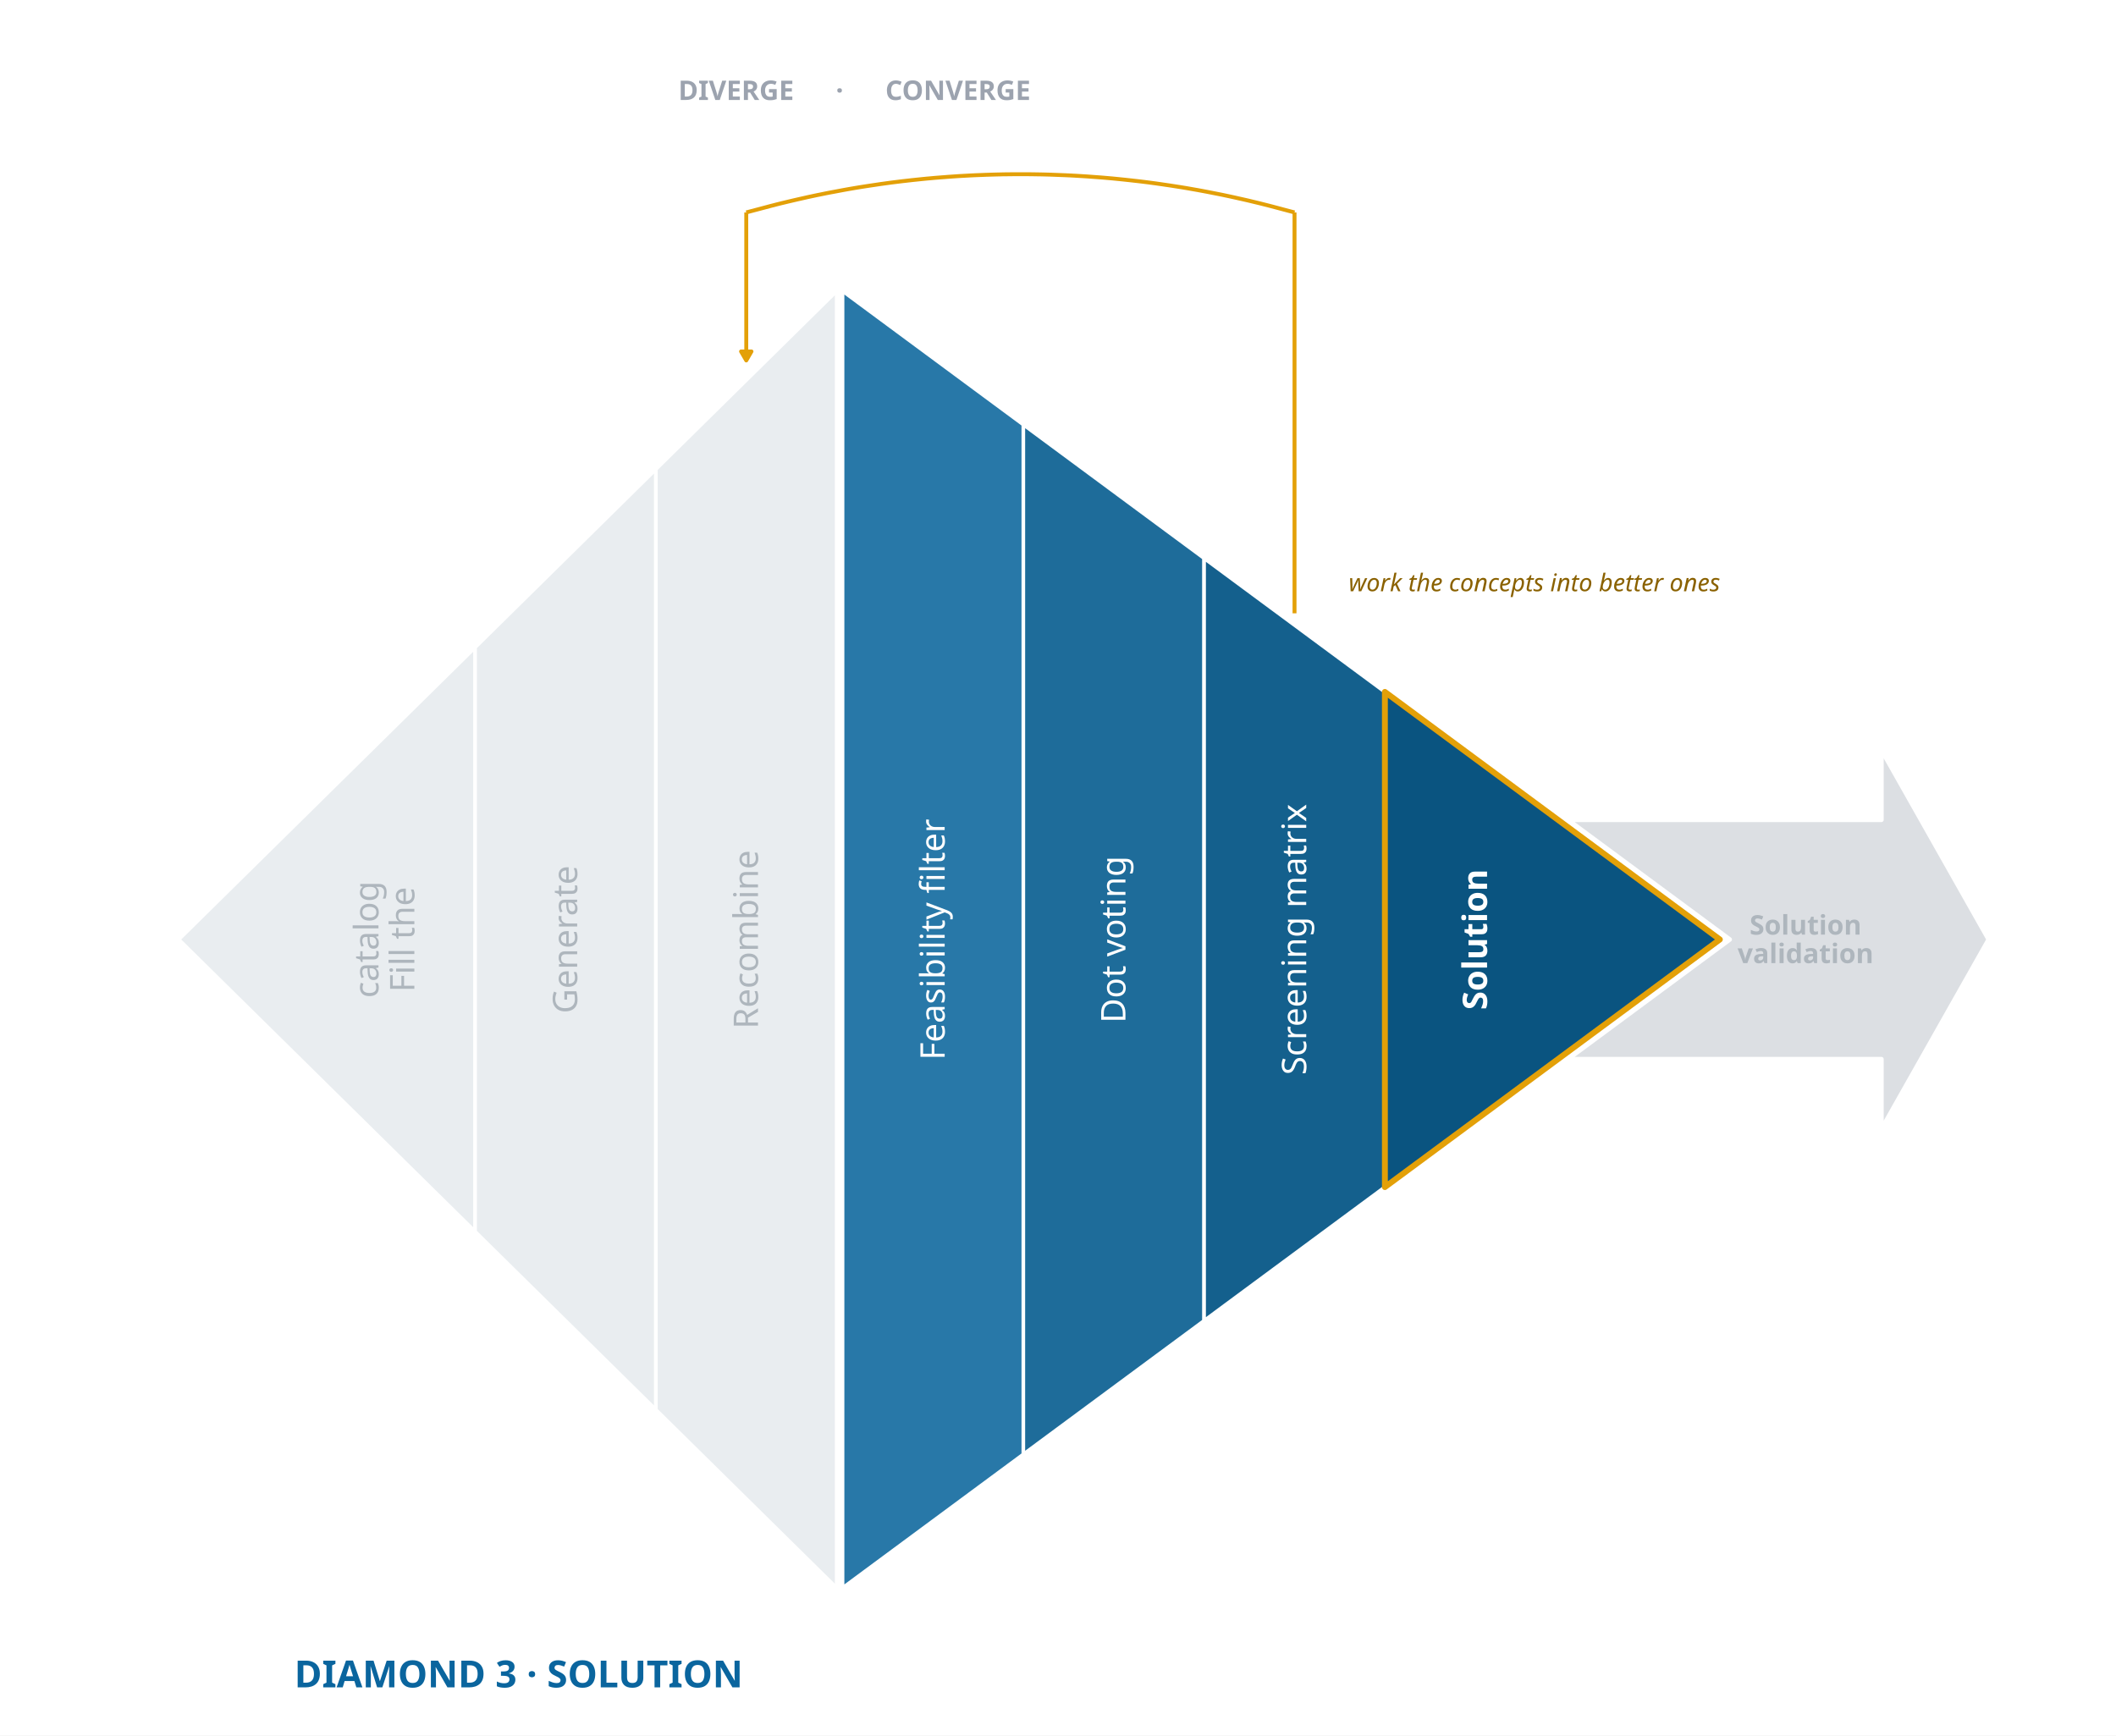
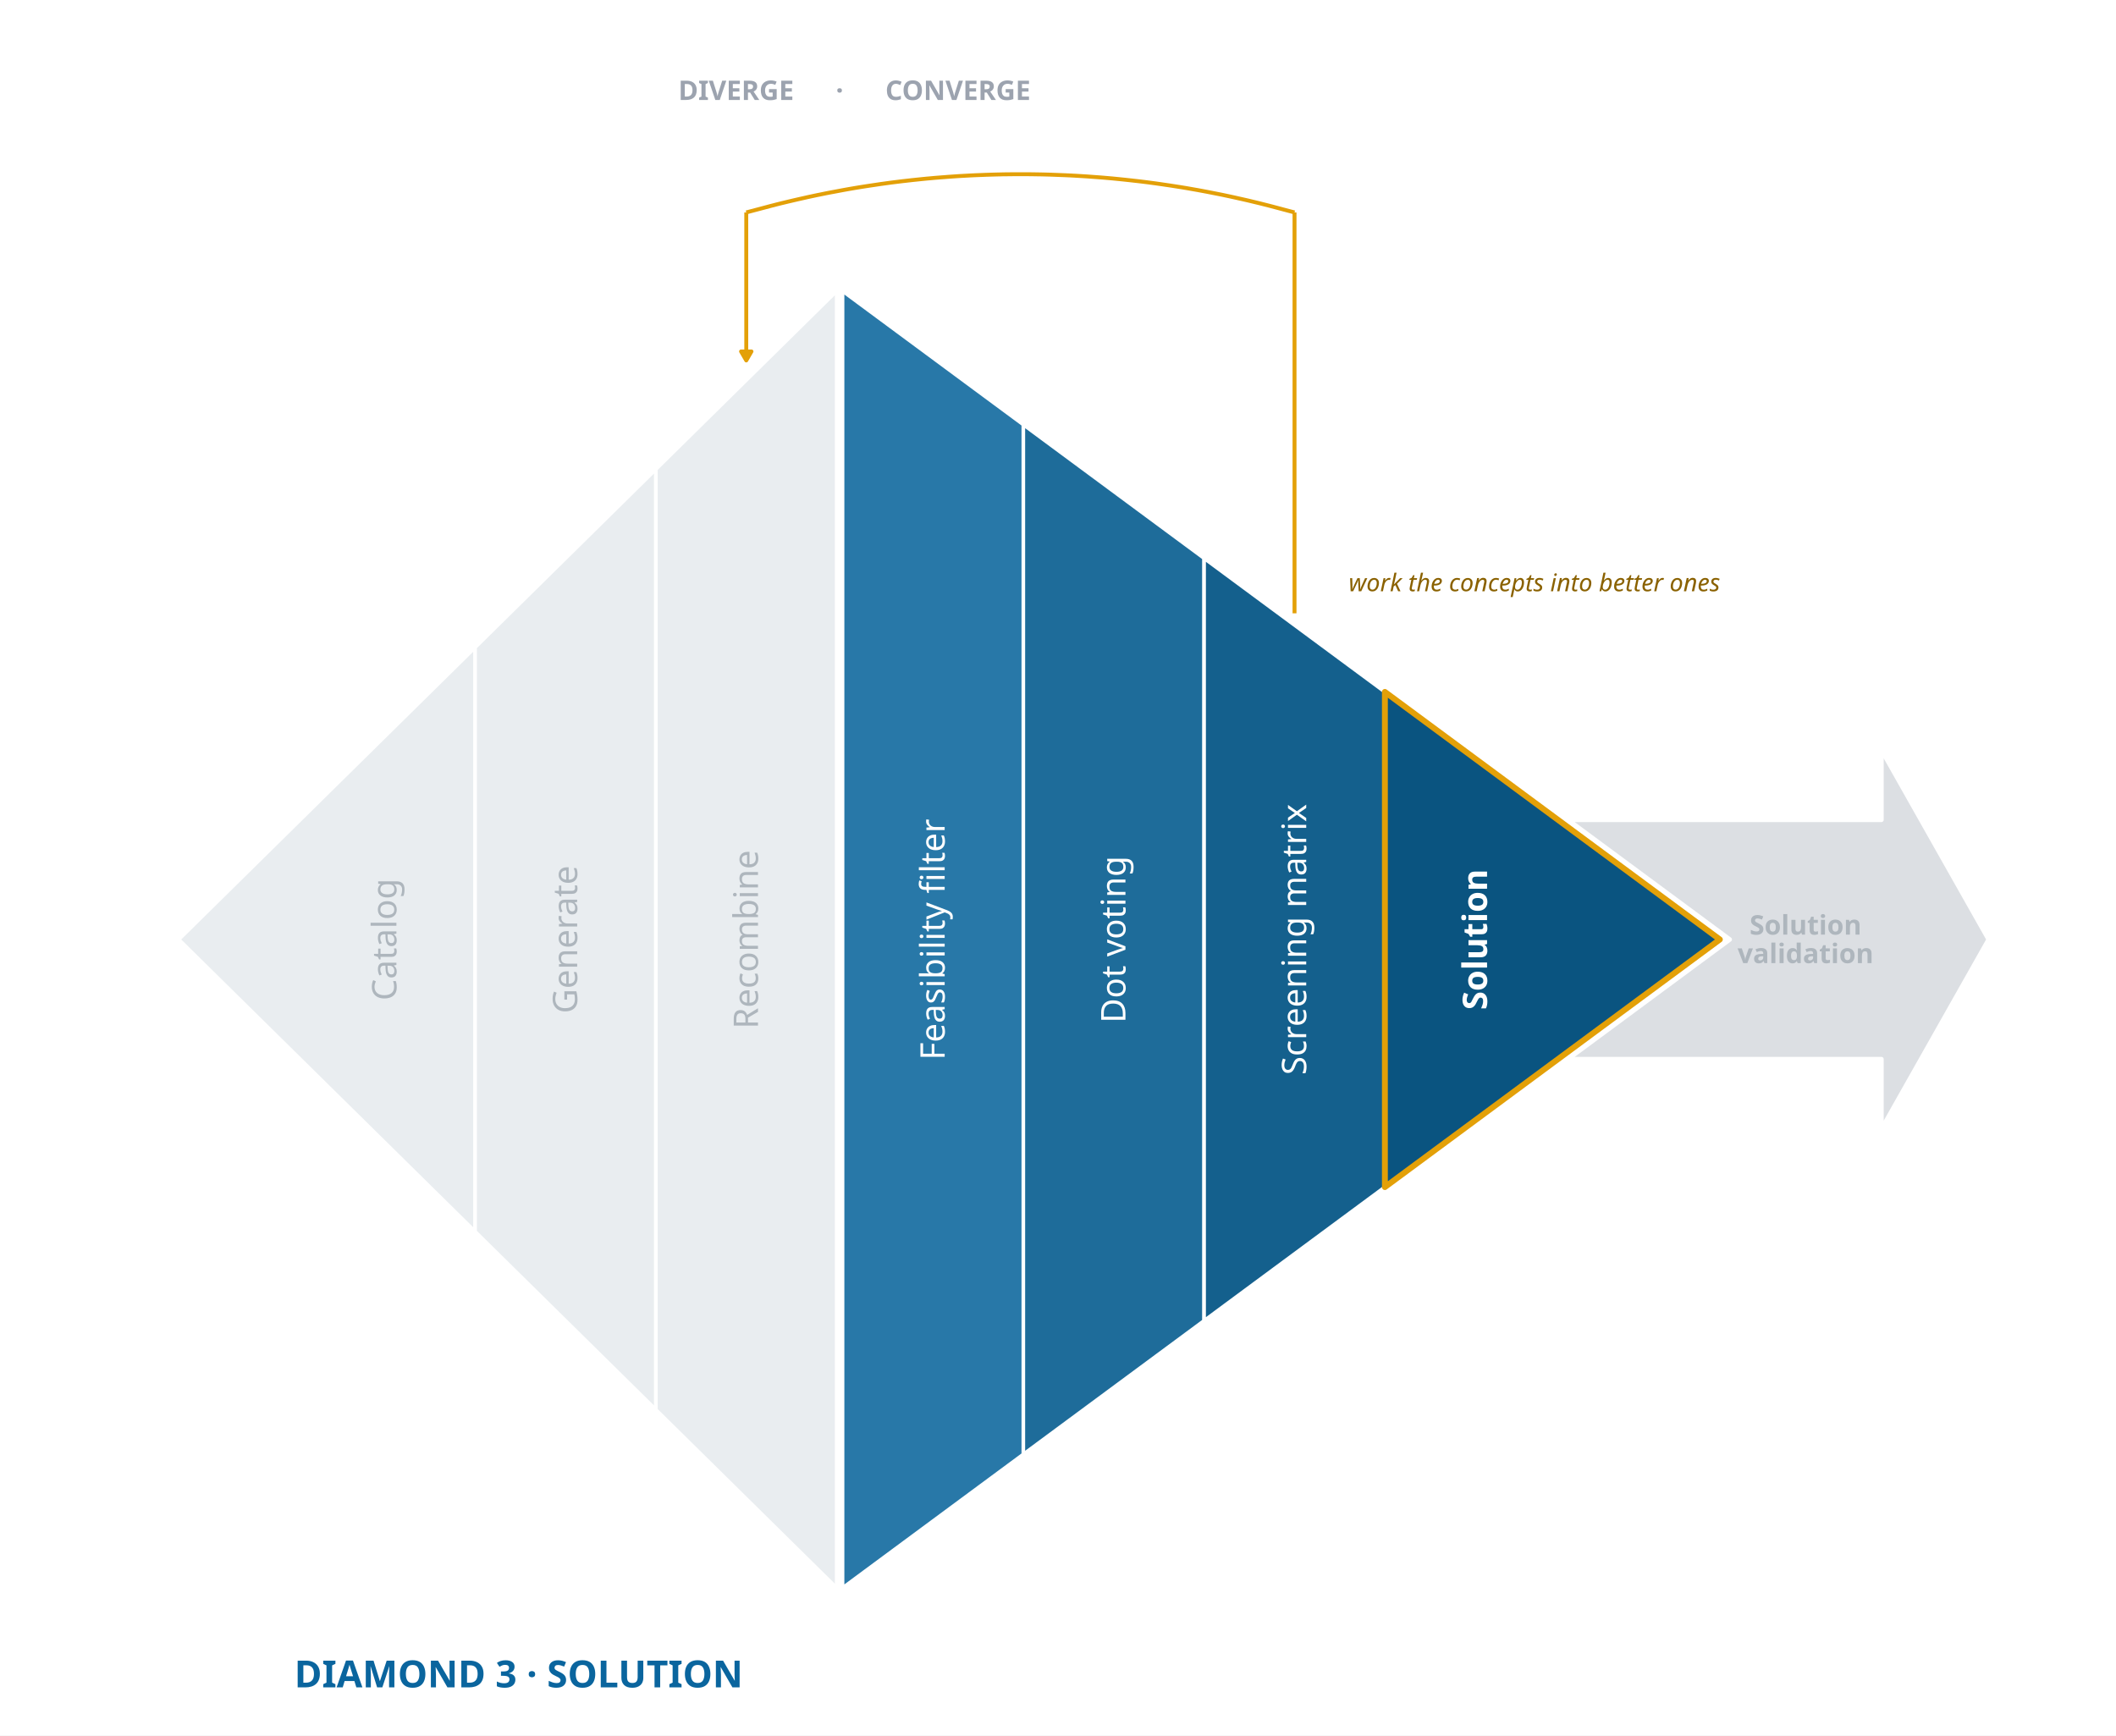
<svg xmlns="http://www.w3.org/2000/svg" width="691.20pt" height="566.91pt" viewBox="0 0 691.20 566.91">
  <g class="svglite">
    <defs>
      <style type="text/css">
    .svglite line, .svglite polyline, .svglite polygon, .svglite path, .svglite rect, .svglite circle {
      fill: none;
      stroke: #000000;
      stroke-linecap: round;
      stroke-linejoin: round;
      stroke-miterlimit: 10.00;
    }
    .svglite text {
      white-space: pre;
    }
    .svglite g.glyphgroup path {
      fill: inherit;
      stroke: none;
    }
  </style>
    </defs>
    <rect width="100%" height="100%" style="stroke: none; fill: #FFFFFF;" />
    <defs>
      <clipPath id="cpMC4wMHw2OTEuMjB8MC4wMHw1NjYuOTE=">
        <rect x="0.00" y="0.00" width="691.20" height="566.91" />
      </clipPath>
    </defs>
    <g clip-path="url(#cpMC4wMHw2OTEuMjB8MC4wMHw1NjYuOTE=)">
</g>
    <defs>
      <clipPath id="cpMC40NHw2OTAuNzZ8MC4wMHw1NjYuOTE=">
        <rect x="0.44" y="0.00" width="690.33" height="566.91" />
      </clipPath>
    </defs>
    <g clip-path="url(#cpMC40NHw2OTAuNzZ8MC4wMHw1NjYuOTE=)">
      <rect x="0.44" y="0.00" width="690.33" height="566.91" style="stroke-width: 0.00; stroke: none;" />
    </g>
    <g clip-path="url(#cpMC4wMHw2OTEuMjB8MC4wMHw1NjYuOTE=)">
</g>
    <defs>
      <clipPath id="cpMi40M3w2ODguNzd8MS45OXw1NjQuOTI=">
        <rect x="2.43" y="1.99" width="686.34" height="562.92" />
      </clipPath>
    </defs>
    <g clip-path="url(#cpMi40M3w2ODguNzd8MS45OXw1NjQuOTI=)">
      <polygon points="275.23,518.70 334.28,475.05 334.28,138.71 275.23,95.06 " style="stroke-width: 1.17; stroke: #FFFFFF; stroke-linecap: butt; fill: #2878A8;" />
      <polygon points="334.28,475.05 393.33,431.41 393.33,182.36 334.28,138.71 " style="stroke-width: 1.17; stroke: #FFFFFF; stroke-linecap: butt; fill: #1E6C9A;" />
      <polygon points="393.33,431.41 452.38,387.76 452.38,226.01 393.33,182.36 " style="stroke-width: 1.17; stroke: #FFFFFF; stroke-linecap: butt; fill: #14608D;" />
      <polygon points="452.38,387.76 561.80,306.88 452.38,226.01 " style="stroke-width: 1.17; stroke: #FFFFFF; stroke-linecap: butt; fill: #0A5480;" />
      <polygon points="58.37,306.88 155.20,402.31 155.20,211.46 " style="stroke-width: 1.17; stroke: #FFFFFF; stroke-linecap: butt; fill: #E9EDF0;" />
      <polygon points="155.20,402.31 214.25,460.50 214.25,153.26 155.20,211.46 " style="stroke-width: 1.17; stroke: #FFFFFF; stroke-linecap: butt; fill: #E9EDF0;" />
      <polygon points="214.25,460.50 273.30,518.70 273.30,95.06 214.25,153.26 " style="stroke-width: 1.17; stroke: #FFFFFF; stroke-linecap: butt; fill: #E9EDF0;" />
      <polygon points="452.38,387.76 561.80,306.88 452.38,226.01 " style="stroke-width: 1.92; stroke: #E3A008; stroke-linecap: butt;" />
+       <text transform="translate(129.49,306.88) rotate(-90)" text-anchor="middle" style="font-size: 11.10px;fill: #AEB6BD; font-family: &quot;Fira Sans&quot;;" textLength="37.67px" lengthAdjust="spacingAndGlyphs">Catalog</text>
      <text transform="translate(367.63,306.88) rotate(-90)" text-anchor="middle" style="font-size: 11.10px;fill: #FFFFFF; font-family: &quot;Fira Sans&quot;;" textLength="51.78px" lengthAdjust="spacingAndGlyphs">Dot voting</text>
      <text transform="translate(308.58,306.88) rotate(-90)" text-anchor="middle" style="font-size: 11.10px;fill: #FFFFFF; font-family: &quot;Fira Sans&quot;;" textLength="78.08px" lengthAdjust="spacingAndGlyphs">Feasibility filter</text>
-       <text transform="translate(123.63,306.88) rotate(-90)" text-anchor="middle" style="font-size: 11.10px;fill: #AEB6BD; font-family: &quot;Fira Sans&quot;;" textLength="36.75px" lengthAdjust="spacingAndGlyphs">catalog</text>
-       <text transform="translate(135.35,306.88) rotate(-90)" text-anchor="middle" style="font-size: 11.10px;fill: #AEB6BD; font-family: &quot;Fira Sans&quot;;" textLength="34.95px" lengthAdjust="spacingAndGlyphs">Fill the</text>
      <text transform="translate(188.54,306.88) rotate(-90)" text-anchor="middle" style="font-size: 11.10px;fill: #AEB6BD; font-family: &quot;Fira Sans&quot;;" textLength="45.81px" lengthAdjust="spacingAndGlyphs">Generate</text>
      <text transform="translate(247.60,306.88) rotate(-90)" text-anchor="middle" style="font-size: 11.10px;fill: #AEB6BD; font-family: &quot;Fira Sans&quot;;" textLength="56.22px" lengthAdjust="spacingAndGlyphs">Recombine</text>
      <text transform="translate(426.68,306.88) rotate(-90)" text-anchor="middle" style="font-size: 11.10px;fill: #FFFFFF; font-family: &quot;Fira Sans&quot;;" textLength="84.88px" lengthAdjust="spacingAndGlyphs">Screening matrix</text>
      <text transform="translate(485.75,306.88) rotate(-90)" text-anchor="middle" style="font-size: 11.10px; font-weight: bold;fill: #FFFFFF; font-family: &quot;Fira Sans&quot;;" textLength="42.77px" lengthAdjust="spacingAndGlyphs">Solution</text>
      <text x="259.34" y="32.65" text-anchor="end" style="font-size: 8.82px; font-weight: bold;fill: #9CA3AF; font-family: &quot;Fira Sans&quot;;" textLength="33.64px" lengthAdjust="spacingAndGlyphs">DIVERGE</text>
      <text x="274.26" y="32.65" text-anchor="middle" style="font-size: 8.82px; font-weight: bold;fill: #9CA3AF; font-family: &quot;Fira Sans&quot;;" textLength="2.11px" lengthAdjust="spacingAndGlyphs">·</text>
      <text x="289.19" y="32.65" style="font-size: 8.82px; font-weight: bold;fill: #9CA3AF; font-family: &quot;Fira Sans&quot;;" textLength="42.16px" lengthAdjust="spacingAndGlyphs">CONVERGE</text>
      <line x1="422.86" y1="200.33" x2="422.86" y2="69.39" style="stroke-width: 1.28; stroke: #E3A008; stroke-linecap: butt;" />
      <polyline points="422.86,69.39 422.64,69.33 421.47,69.02 419.39,68.47 417.11,67.86 415.03,67.31 413.14,66.83 411.33,66.37 411.16,66.33 409.37,65.90 407.66,65.49 406.08,65.13 404.60,64.80 403.05,64.45 401.34,64.08 399.54,63.70 399.36,63.66 397.56,63.30 395.83,62.96 394.25,62.65 392.76,62.37 391.19,62.08 389.47,61.78 387.66,61.46 387.48,61.43 385.66,61.13 383.93,60.86 382.33,60.61 380.83,60.39 379.25,60.16 377.52,59.91 375.70,59.67 375.52,59.64 373.69,59.41 371.95,59.20 370.35,59.02 368.84,58.85 367.25,58.68 365.51,58.50 363.68,58.32 363.50,58.30 361.67,58.14 359.92,57.99 358.31,57.87 356.80,57.76 355.20,57.64 353.46,57.53 351.63,57.42 351.45,57.41 349.61,57.31 347.85,57.23 346.24,57.17 344.72,57.11 343.13,57.05 341.38,57.00 339.54,56.96 339.36,56.96 337.52,56.93 335.76,56.91 334.15,56.91 332.63,56.91 331.03,56.91 329.29,56.93 327.45,56.95 327.27,56.96 325.43,57.00 323.67,57.05 322.06,57.10 320.54,57.16 318.95,57.22 317.20,57.30 315.37,57.40 315.19,57.41 313.35,57.51 311.59,57.63 309.99,57.74 308.47,57.86 306.88,57.98 305.14,58.12 303.31,58.29 303.13,58.30 301.30,58.48 299.55,58.66 297.94,58.83 296.43,59.00 294.85,59.18 293.11,59.39 291.29,59.62 291.11,59.64 289.29,59.89 287.54,60.13 285.95,60.37 284.45,60.59 282.87,60.83 281.14,61.10 279.33,61.40 279.15,61.43 277.34,61.74 275.61,62.05 274.02,62.35 272.53,62.63 270.96,62.92 269.25,63.26 267.45,63.63 267.27,63.66 265.47,64.04 263.75,64.41 262.17,64.77 260.69,65.10 259.14,65.46 257.44,65.86 255.65,66.29 255.47,66.33 253.67,66.78 251.80,67.26 249.74,67.81 247.47,68.41 245.34,68.97 244.06,69.31 243.77,69.39 243.77,69.39 " style="stroke-width: 1.28; stroke: #E3A008; stroke-linecap: butt;" />
      <line x1="243.77" y1="69.39" x2="243.77" y2="117.74" style="stroke-width: 1.28; stroke: #E3A008; stroke-linecap: butt;" />
      <polygon points="242.07,114.80 243.77,117.74 245.47,114.80 " style="stroke-width: 1.28; stroke: #E3A008; stroke-linecap: butt; fill: #E3A008;" />
      <text x="440.57" y="193.12" style="font-size: 7.97px; font-style: italic;fill: #8A6100; font-family: &quot;Fira Sans&quot;;" textLength="124.03px" lengthAdjust="spacingAndGlyphs">work the concepts into better ones</text>
      <text x="96.14" y="551.18" style="font-size: 12.23px; font-weight: bold;fill: #0A659E; font-family: &quot;Fira Sans&quot;;" textLength="127.34px" lengthAdjust="spacingAndGlyphs">DIAMOND 3 · SOLUTION</text>
      <polygon points="512.13,345.97 614.57,345.97 614.57,368.89 649.62,306.88 614.57,244.88 614.57,267.79 512.13,267.79 565.01,306.88 " style="stroke-width: 1.49; stroke: #FFFFFF; stroke-linecap: butt; fill: #DCDFE3;" />
      <text x="589.79" y="305.28" text-anchor="middle" style="font-size: 8.82px; font-weight: bold;fill: #AEB6BD; font-family: &quot;Fira Sans&quot;;" textLength="33.97px" lengthAdjust="spacingAndGlyphs">Solution</text>
      <text x="589.79" y="314.59" text-anchor="middle" style="font-size: 8.82px; font-weight: bold;fill: #AEB6BD; font-family: &quot;Fira Sans&quot;;" textLength="40.67px" lengthAdjust="spacingAndGlyphs">validation</text>
    </g>
    <g clip-path="url(#cpMC4wMHw2OTEuMjB8MC4wMHw1NjYuOTE=)">
</g>
  </g>
</svg>
